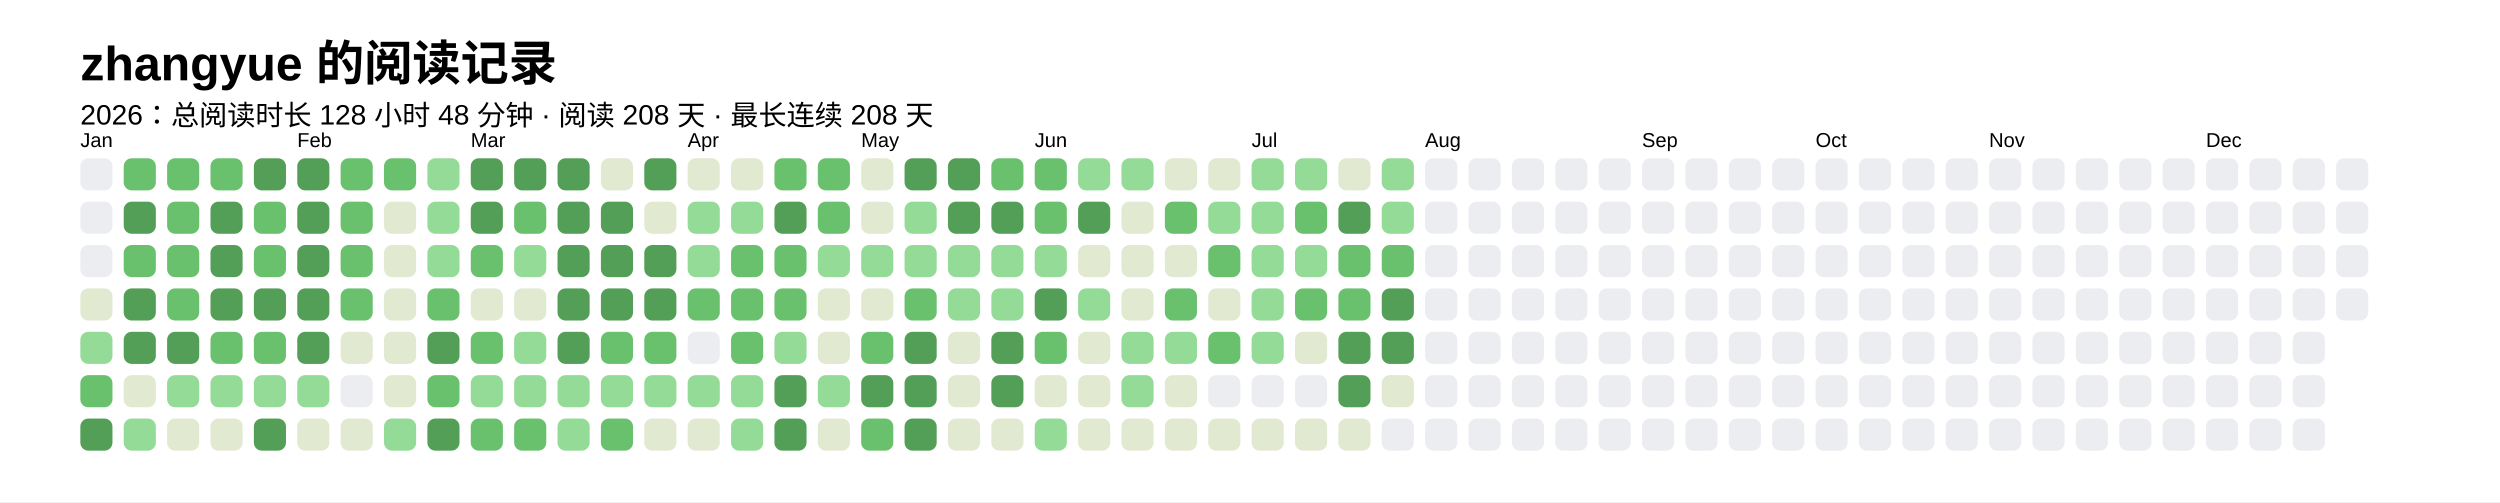
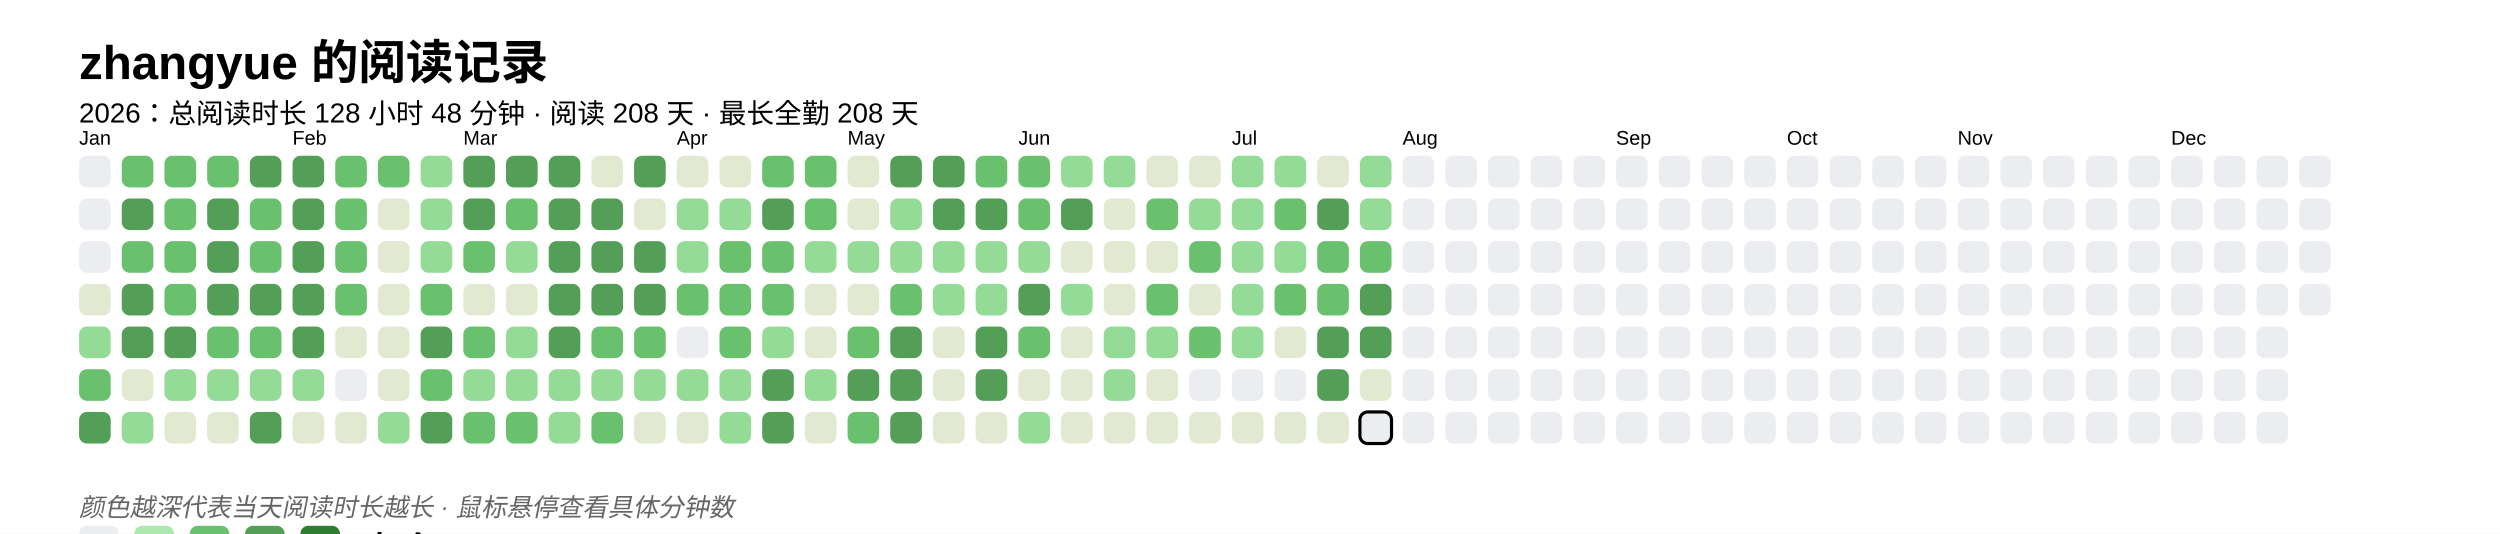
- <svg xmlns="http://www.w3.org/2000/svg" baseProfile="full" height="62.5mm" version="1.1" viewBox="0,0,311.2,62.5" width="311.2mm">
+ <svg xmlns="http://www.w3.org/2000/svg" baseProfile="full" height="67.5mm" version="1.1" viewBox="0,0,316.2,67.5" width="316.2mm">
  <defs />
-   <rect fill="#FFFFFF" height="62.5" width="311.2" x="0" y="0" />
+   <rect fill="#FFFFFF" height="67.5" width="316.2" x="0" y="0" />
  <text fill="#000000" style="font-size:6px; font-family:Arial; font-weight:bold;" x="10" y="10">zhangyue 的阅读记录</text>
-   <text fill="#000000" style="font-size:3.5px; font-family:Arial;" x="10" y="15.5">2026：总阅读时长 128 小时 48 分钟 · 阅读 208 天 · 最长连续 208 天</text>
+   <text fill="#000000" style="font-size:3.5px; font-family:Arial;" x="10" y="15.5">2026：总阅读时长 128 小时 48 分钟 · 阅读 208 天 · 最长全勤 208 天</text>
  <text fill="#000000" style="font-size:2.5px; font-family:Arial" x="10" y="18.3">Jan</text>
  <rect fill="#EBEDF0" height="4" rx="1" ry="1" width="4" x="10" y="19.7" />
  <rect fill="#EBEDF0" height="4" rx="1" ry="1" width="4" x="10" y="25.1" />
  <rect fill="#EBEDF0" height="4" rx="1" ry="1" width="4" x="10" y="30.5" />
  <rect fill="#e1e9d0" height="4" rx="1" ry="1" width="4" x="10" y="35.9" />
  <rect fill="#93db96" height="4" rx="1" ry="1" width="4" x="10" y="41.3" />
  <rect fill="#69C16E" height="4" rx="1" ry="1" width="4" x="10" y="46.7" />
  <rect fill="#549F57" height="4" rx="1" ry="1" width="4" x="10" y="52.1" />
  <rect fill="#69C16E" height="4" rx="1" ry="1" width="4" x="15.4" y="19.7" />
  <rect fill="#549F57" height="4" rx="1" ry="1" width="4" x="15.4" y="25.1" />
  <rect fill="#69C16E" height="4" rx="1" ry="1" width="4" x="15.4" y="30.5" />
  <rect fill="#549F57" height="4" rx="1" ry="1" width="4" x="15.4" y="35.9" />
  <rect fill="#549F57" height="4" rx="1" ry="1" width="4" x="15.4" y="41.3" />
  <rect fill="#e1e9d0" height="4" rx="1" ry="1" width="4" x="15.4" y="46.7" />
  <rect fill="#93db96" height="4" rx="1" ry="1" width="4" x="15.4" y="52.1" />
  <rect fill="#69C16E" height="4" rx="1" ry="1" width="4" x="20.8" y="19.7" />
  <rect fill="#69C16E" height="4" rx="1" ry="1" width="4" x="20.8" y="25.1" />
  <rect fill="#69C16E" height="4" rx="1" ry="1" width="4" x="20.8" y="30.5" />
  <rect fill="#69C16E" height="4" rx="1" ry="1" width="4" x="20.8" y="35.9" />
  <rect fill="#549F57" height="4" rx="1" ry="1" width="4" x="20.8" y="41.3" />
  <rect fill="#93db96" height="4" rx="1" ry="1" width="4" x="20.8" y="46.7" />
  <rect fill="#e1e9d0" height="4" rx="1" ry="1" width="4" x="20.8" y="52.1" />
  <rect fill="#69C16E" height="4" rx="1" ry="1" width="4" x="26.2" y="19.7" />
  <rect fill="#549F57" height="4" rx="1" ry="1" width="4" x="26.2" y="25.1" />
  <rect fill="#549F57" height="4" rx="1" ry="1" width="4" x="26.2" y="30.5" />
  <rect fill="#549F57" height="4" rx="1" ry="1" width="4" x="26.2" y="35.9" />
  <rect fill="#69C16E" height="4" rx="1" ry="1" width="4" x="26.2" y="41.3" />
  <rect fill="#93db96" height="4" rx="1" ry="1" width="4" x="26.2" y="46.7" />
  <rect fill="#e1e9d0" height="4" rx="1" ry="1" width="4" x="26.2" y="52.1" />
  <rect fill="#549F57" height="4" rx="1" ry="1" width="4" x="31.6" y="19.7" />
  <rect fill="#69C16E" height="4" rx="1" ry="1" width="4" x="31.6" y="25.1" />
  <rect fill="#69C16E" height="4" rx="1" ry="1" width="4" x="31.6" y="30.5" />
  <rect fill="#549F57" height="4" rx="1" ry="1" width="4" x="31.6" y="35.9" />
  <rect fill="#69C16E" height="4" rx="1" ry="1" width="4" x="31.6" y="41.3" />
  <rect fill="#93db96" height="4" rx="1" ry="1" width="4" x="31.6" y="46.7" />
  <rect fill="#549F57" height="4" rx="1" ry="1" width="4" x="31.6" y="52.1" />
  <text fill="#000000" style="font-size:2.5px; font-family:Arial" x="37.0" y="18.3">Feb</text>
  <rect fill="#549F57" height="4" rx="1" ry="1" width="4" x="37.0" y="19.7" />
  <rect fill="#549F57" height="4" rx="1" ry="1" width="4" x="37.0" y="25.1" />
  <rect fill="#549F57" height="4" rx="1" ry="1" width="4" x="37.0" y="30.5" />
  <rect fill="#549F57" height="4" rx="1" ry="1" width="4" x="37.0" y="35.9" />
  <rect fill="#549F57" height="4" rx="1" ry="1" width="4" x="37.0" y="41.3" />
  <rect fill="#93db96" height="4" rx="1" ry="1" width="4" x="37.0" y="46.7" />
  <rect fill="#e1e9d0" height="4" rx="1" ry="1" width="4" x="37.0" y="52.1" />
  <rect fill="#69C16E" height="4" rx="1" ry="1" width="4" x="42.4" y="19.7" />
  <rect fill="#69C16E" height="4" rx="1" ry="1" width="4" x="42.4" y="25.1" />
  <rect fill="#69C16E" height="4" rx="1" ry="1" width="4" x="42.4" y="30.5" />
  <rect fill="#69C16E" height="4" rx="1" ry="1" width="4" x="42.4" y="35.9" />
  <rect fill="#e1e9d0" height="4" rx="1" ry="1" width="4" x="42.4" y="41.3" />
  <rect fill="#EBEDF0" height="4" rx="1" ry="1" width="4" x="42.4" y="46.7" />
  <rect fill="#e1e9d0" height="4" rx="1" ry="1" width="4" x="42.4" y="52.1" />
  <rect fill="#69C16E" height="4" rx="1" ry="1" width="4" x="47.8" y="19.7" />
  <rect fill="#e1e9d0" height="4" rx="1" ry="1" width="4" x="47.8" y="25.1" />
  <rect fill="#e1e9d0" height="4" rx="1" ry="1" width="4" x="47.8" y="30.5" />
  <rect fill="#e1e9d0" height="4" rx="1" ry="1" width="4" x="47.8" y="35.9" />
  <rect fill="#e1e9d0" height="4" rx="1" ry="1" width="4" x="47.8" y="41.3" />
  <rect fill="#e1e9d0" height="4" rx="1" ry="1" width="4" x="47.8" y="46.7" />
  <rect fill="#93db96" height="4" rx="1" ry="1" width="4" x="47.8" y="52.1" />
  <rect fill="#93db96" height="4" rx="1" ry="1" width="4" x="53.2" y="19.7" />
  <rect fill="#93db96" height="4" rx="1" ry="1" width="4" x="53.2" y="25.1" />
  <rect fill="#93db96" height="4" rx="1" ry="1" width="4" x="53.2" y="30.5" />
  <rect fill="#69C16E" height="4" rx="1" ry="1" width="4" x="53.2" y="35.9" />
  <rect fill="#549F57" height="4" rx="1" ry="1" width="4" x="53.2" y="41.3" />
  <rect fill="#69C16E" height="4" rx="1" ry="1" width="4" x="53.2" y="46.7" />
  <rect fill="#549F57" height="4" rx="1" ry="1" width="4" x="53.2" y="52.1" />
  <text fill="#000000" style="font-size:2.5px; font-family:Arial" x="58.6" y="18.3">Mar</text>
  <rect fill="#549F57" height="4" rx="1" ry="1" width="4" x="58.6" y="19.7" />
  <rect fill="#549F57" height="4" rx="1" ry="1" width="4" x="58.6" y="25.1" />
  <rect fill="#69C16E" height="4" rx="1" ry="1" width="4" x="58.6" y="30.5" />
  <rect fill="#e1e9d0" height="4" rx="1" ry="1" width="4" x="58.6" y="35.9" />
  <rect fill="#69C16E" height="4" rx="1" ry="1" width="4" x="58.6" y="41.3" />
  <rect fill="#93db96" height="4" rx="1" ry="1" width="4" x="58.6" y="46.7" />
  <rect fill="#69C16E" height="4" rx="1" ry="1" width="4" x="58.6" y="52.1" />
  <rect fill="#549F57" height="4" rx="1" ry="1" width="4" x="64" y="19.7" />
  <rect fill="#69C16E" height="4" rx="1" ry="1" width="4" x="64" y="25.1" />
  <rect fill="#93db96" height="4" rx="1" ry="1" width="4" x="64" y="30.5" />
  <rect fill="#e1e9d0" height="4" rx="1" ry="1" width="4" x="64" y="35.9" />
  <rect fill="#93db96" height="4" rx="1" ry="1" width="4" x="64" y="41.3" />
  <rect fill="#93db96" height="4" rx="1" ry="1" width="4" x="64" y="46.7" />
  <rect fill="#69C16E" height="4" rx="1" ry="1" width="4" x="64" y="52.1" />
  <rect fill="#549F57" height="4" rx="1" ry="1" width="4" x="69.4" y="19.7" />
  <rect fill="#549F57" height="4" rx="1" ry="1" width="4" x="69.4" y="25.1" />
  <rect fill="#549F57" height="4" rx="1" ry="1" width="4" x="69.4" y="30.5" />
  <rect fill="#549F57" height="4" rx="1" ry="1" width="4" x="69.4" y="35.9" />
  <rect fill="#549F57" height="4" rx="1" ry="1" width="4" x="69.4" y="41.3" />
  <rect fill="#93db96" height="4" rx="1" ry="1" width="4" x="69.4" y="46.7" />
  <rect fill="#93db96" height="4" rx="1" ry="1" width="4" x="69.4" y="52.1" />
  <rect fill="#e1e9d0" height="4" rx="1" ry="1" width="4" x="74.8" y="19.7" />
  <rect fill="#549F57" height="4" rx="1" ry="1" width="4" x="74.8" y="25.1" />
  <rect fill="#549F57" height="4" rx="1" ry="1" width="4" x="74.8" y="30.5" />
  <rect fill="#549F57" height="4" rx="1" ry="1" width="4" x="74.8" y="35.9" />
  <rect fill="#69C16E" height="4" rx="1" ry="1" width="4" x="74.8" y="41.3" />
  <rect fill="#93db96" height="4" rx="1" ry="1" width="4" x="74.8" y="46.7" />
  <rect fill="#69C16E" height="4" rx="1" ry="1" width="4" x="74.8" y="52.1" />
  <rect fill="#549F57" height="4" rx="1" ry="1" width="4" x="80.2" y="19.7" />
  <rect fill="#e1e9d0" height="4" rx="1" ry="1" width="4" x="80.2" y="25.1" />
  <rect fill="#549F57" height="4" rx="1" ry="1" width="4" x="80.2" y="30.5" />
  <rect fill="#549F57" height="4" rx="1" ry="1" width="4" x="80.2" y="35.9" />
  <rect fill="#69C16E" height="4" rx="1" ry="1" width="4" x="80.2" y="41.3" />
  <rect fill="#93db96" height="4" rx="1" ry="1" width="4" x="80.2" y="46.7" />
  <rect fill="#e1e9d0" height="4" rx="1" ry="1" width="4" x="80.2" y="52.1" />
  <text fill="#000000" style="font-size:2.5px; font-family:Arial" x="85.6" y="18.3">Apr</text>
  <rect fill="#e1e9d0" height="4" rx="1" ry="1" width="4" x="85.6" y="19.7" />
  <rect fill="#93db96" height="4" rx="1" ry="1" width="4" x="85.6" y="25.1" />
  <rect fill="#93db96" height="4" rx="1" ry="1" width="4" x="85.6" y="30.5" />
  <rect fill="#69C16E" height="4" rx="1" ry="1" width="4" x="85.6" y="35.9" />
  <rect fill="#EBEDF0" height="4" rx="1" ry="1" width="4" x="85.6" y="41.3" />
  <rect fill="#93db96" height="4" rx="1" ry="1" width="4" x="85.6" y="46.7" />
  <rect fill="#e1e9d0" height="4" rx="1" ry="1" width="4" x="85.6" y="52.1" />
  <rect fill="#e1e9d0" height="4" rx="1" ry="1" width="4" x="91" y="19.7" />
  <rect fill="#93db96" height="4" rx="1" ry="1" width="4" x="91" y="25.1" />
  <rect fill="#69C16E" height="4" rx="1" ry="1" width="4" x="91" y="30.5" />
  <rect fill="#69C16E" height="4" rx="1" ry="1" width="4" x="91" y="35.9" />
  <rect fill="#69C16E" height="4" rx="1" ry="1" width="4" x="91" y="41.3" />
  <rect fill="#93db96" height="4" rx="1" ry="1" width="4" x="91" y="46.7" />
  <rect fill="#93db96" height="4" rx="1" ry="1" width="4" x="91" y="52.1" />
  <rect fill="#69C16E" height="4" rx="1" ry="1" width="4" x="96.4" y="19.7" />
  <rect fill="#549F57" height="4" rx="1" ry="1" width="4" x="96.4" y="25.1" />
  <rect fill="#69C16E" height="4" rx="1" ry="1" width="4" x="96.4" y="30.5" />
  <rect fill="#69C16E" height="4" rx="1" ry="1" width="4" x="96.4" y="35.9" />
  <rect fill="#93db96" height="4" rx="1" ry="1" width="4" x="96.4" y="41.3" />
  <rect fill="#549F57" height="4" rx="1" ry="1" width="4" x="96.4" y="46.7" />
  <rect fill="#549F57" height="4" rx="1" ry="1" width="4" x="96.4" y="52.1" />
  <rect fill="#69C16E" height="4" rx="1" ry="1" width="4" x="101.8" y="19.7" />
  <rect fill="#69C16E" height="4" rx="1" ry="1" width="4" x="101.8" y="25.1" />
  <rect fill="#93db96" height="4" rx="1" ry="1" width="4" x="101.8" y="30.5" />
  <rect fill="#e1e9d0" height="4" rx="1" ry="1" width="4" x="101.8" y="35.9" />
  <rect fill="#e1e9d0" height="4" rx="1" ry="1" width="4" x="101.8" y="41.3" />
  <rect fill="#93db96" height="4" rx="1" ry="1" width="4" x="101.8" y="46.7" />
  <rect fill="#e1e9d0" height="4" rx="1" ry="1" width="4" x="101.8" y="52.1" />
  <text fill="#000000" style="font-size:2.5px; font-family:Arial" x="107.2" y="18.3">May</text>
  <rect fill="#e1e9d0" height="4" rx="1" ry="1" width="4" x="107.2" y="19.7" />
  <rect fill="#e1e9d0" height="4" rx="1" ry="1" width="4" x="107.2" y="25.1" />
  <rect fill="#93db96" height="4" rx="1" ry="1" width="4" x="107.2" y="30.5" />
  <rect fill="#e1e9d0" height="4" rx="1" ry="1" width="4" x="107.2" y="35.9" />
  <rect fill="#69C16E" height="4" rx="1" ry="1" width="4" x="107.2" y="41.3" />
  <rect fill="#549F57" height="4" rx="1" ry="1" width="4" x="107.2" y="46.7" />
  <rect fill="#69C16E" height="4" rx="1" ry="1" width="4" x="107.2" y="52.1" />
  <rect fill="#549F57" height="4" rx="1" ry="1" width="4" x="112.6" y="19.7" />
  <rect fill="#93db96" height="4" rx="1" ry="1" width="4" x="112.6" y="25.1" />
  <rect fill="#93db96" height="4" rx="1" ry="1" width="4" x="112.6" y="30.5" />
  <rect fill="#69C16E" height="4" rx="1" ry="1" width="4" x="112.6" y="35.9" />
  <rect fill="#549F57" height="4" rx="1" ry="1" width="4" x="112.6" y="41.3" />
  <rect fill="#549F57" height="4" rx="1" ry="1" width="4" x="112.6" y="46.7" />
  <rect fill="#549F57" height="4" rx="1" ry="1" width="4" x="112.6" y="52.1" />
  <rect fill="#549F57" height="4" rx="1" ry="1" width="4" x="118" y="19.7" />
  <rect fill="#549F57" height="4" rx="1" ry="1" width="4" x="118" y="25.1" />
  <rect fill="#93db96" height="4" rx="1" ry="1" width="4" x="118" y="30.5" />
  <rect fill="#93db96" height="4" rx="1" ry="1" width="4" x="118" y="35.9" />
  <rect fill="#e1e9d0" height="4" rx="1" ry="1" width="4" x="118" y="41.3" />
  <rect fill="#e1e9d0" height="4" rx="1" ry="1" width="4" x="118" y="46.7" />
  <rect fill="#e1e9d0" height="4" rx="1" ry="1" width="4" x="118" y="52.1" />
  <rect fill="#69C16E" height="4" rx="1" ry="1" width="4" x="123.4" y="19.7" />
  <rect fill="#549F57" height="4" rx="1" ry="1" width="4" x="123.4" y="25.1" />
  <rect fill="#93db96" height="4" rx="1" ry="1" width="4" x="123.4" y="30.5" />
  <rect fill="#93db96" height="4" rx="1" ry="1" width="4" x="123.4" y="35.9" />
  <rect fill="#549F57" height="4" rx="1" ry="1" width="4" x="123.4" y="41.3" />
  <rect fill="#549F57" height="4" rx="1" ry="1" width="4" x="123.4" y="46.7" />
  <rect fill="#e1e9d0" height="4" rx="1" ry="1" width="4" x="123.4" y="52.1" />
  <text fill="#000000" style="font-size:2.5px; font-family:Arial" x="128.8" y="18.3">Jun</text>
  <rect fill="#69C16E" height="4" rx="1" ry="1" width="4" x="128.8" y="19.7" />
  <rect fill="#69C16E" height="4" rx="1" ry="1" width="4" x="128.8" y="25.1" />
  <rect fill="#93db96" height="4" rx="1" ry="1" width="4" x="128.8" y="30.5" />
  <rect fill="#549F57" height="4" rx="1" ry="1" width="4" x="128.8" y="35.9" />
  <rect fill="#69C16E" height="4" rx="1" ry="1" width="4" x="128.8" y="41.3" />
  <rect fill="#e1e9d0" height="4" rx="1" ry="1" width="4" x="128.8" y="46.7" />
  <rect fill="#93db96" height="4" rx="1" ry="1" width="4" x="128.8" y="52.1" />
  <rect fill="#93db96" height="4" rx="1" ry="1" width="4" x="134.2" y="19.7" />
  <rect fill="#549F57" height="4" rx="1" ry="1" width="4" x="134.2" y="25.1" />
  <rect fill="#e1e9d0" height="4" rx="1" ry="1" width="4" x="134.2" y="30.5" />
  <rect fill="#93db96" height="4" rx="1" ry="1" width="4" x="134.2" y="35.9" />
  <rect fill="#e1e9d0" height="4" rx="1" ry="1" width="4" x="134.2" y="41.3" />
  <rect fill="#e1e9d0" height="4" rx="1" ry="1" width="4" x="134.2" y="46.7" />
  <rect fill="#e1e9d0" height="4" rx="1" ry="1" width="4" x="134.2" y="52.1" />
  <rect fill="#93db96" height="4" rx="1" ry="1" width="4" x="139.6" y="19.7" />
  <rect fill="#e1e9d0" height="4" rx="1" ry="1" width="4" x="139.6" y="25.1" />
  <rect fill="#e1e9d0" height="4" rx="1" ry="1" width="4" x="139.6" y="30.5" />
  <rect fill="#e1e9d0" height="4" rx="1" ry="1" width="4" x="139.6" y="35.9" />
  <rect fill="#93db96" height="4" rx="1" ry="1" width="4" x="139.6" y="41.3" />
  <rect fill="#93db96" height="4" rx="1" ry="1" width="4" x="139.6" y="46.7" />
  <rect fill="#e1e9d0" height="4" rx="1" ry="1" width="4" x="139.6" y="52.1" />
  <rect fill="#e1e9d0" height="4" rx="1" ry="1" width="4" x="145" y="19.7" />
  <rect fill="#69C16E" height="4" rx="1" ry="1" width="4" x="145" y="25.1" />
  <rect fill="#e1e9d0" height="4" rx="1" ry="1" width="4" x="145" y="30.5" />
  <rect fill="#69C16E" height="4" rx="1" ry="1" width="4" x="145" y="35.9" />
  <rect fill="#93db96" height="4" rx="1" ry="1" width="4" x="145" y="41.3" />
  <rect fill="#e1e9d0" height="4" rx="1" ry="1" width="4" x="145" y="46.7" />
  <rect fill="#e1e9d0" height="4" rx="1" ry="1" width="4" x="145" y="52.1" />
  <rect fill="#e1e9d0" height="4" rx="1" ry="1" width="4" x="150.4" y="19.7" />
  <rect fill="#93db96" height="4" rx="1" ry="1" width="4" x="150.4" y="25.1" />
  <rect fill="#69C16E" height="4" rx="1" ry="1" width="4" x="150.4" y="30.5" />
  <rect fill="#e1e9d0" height="4" rx="1" ry="1" width="4" x="150.4" y="35.9" />
  <rect fill="#69C16E" height="4" rx="1" ry="1" width="4" x="150.4" y="41.3" />
  <rect fill="#EBEDF0" height="4" rx="1" ry="1" width="4" x="150.4" y="46.7" />
  <rect fill="#e1e9d0" height="4" rx="1" ry="1" width="4" x="150.4" y="52.1" />
  <text fill="#000000" style="font-size:2.5px; font-family:Arial" x="155.8" y="18.3">Jul</text>
  <rect fill="#93db96" height="4" rx="1" ry="1" width="4" x="155.8" y="19.7" />
  <rect fill="#93db96" height="4" rx="1" ry="1" width="4" x="155.8" y="25.1" />
  <rect fill="#93db96" height="4" rx="1" ry="1" width="4" x="155.8" y="30.5" />
  <rect fill="#93db96" height="4" rx="1" ry="1" width="4" x="155.8" y="35.9" />
  <rect fill="#93db96" height="4" rx="1" ry="1" width="4" x="155.8" y="41.3" />
  <rect fill="#EBEDF0" height="4" rx="1" ry="1" width="4" x="155.8" y="46.7" />
  <rect fill="#e1e9d0" height="4" rx="1" ry="1" width="4" x="155.8" y="52.1" />
  <rect fill="#93db96" height="4" rx="1" ry="1" width="4" x="161.2" y="19.7" />
  <rect fill="#69C16E" height="4" rx="1" ry="1" width="4" x="161.2" y="25.1" />
  <rect fill="#93db96" height="4" rx="1" ry="1" width="4" x="161.2" y="30.5" />
  <rect fill="#69C16E" height="4" rx="1" ry="1" width="4" x="161.2" y="35.9" />
  <rect fill="#e1e9d0" height="4" rx="1" ry="1" width="4" x="161.2" y="41.3" />
  <rect fill="#EBEDF0" height="4" rx="1" ry="1" width="4" x="161.2" y="46.7" />
  <rect fill="#e1e9d0" height="4" rx="1" ry="1" width="4" x="161.2" y="52.1" />
  <rect fill="#e1e9d0" height="4" rx="1" ry="1" width="4" x="166.6" y="19.7" />
  <rect fill="#549F57" height="4" rx="1" ry="1" width="4" x="166.6" y="25.1" />
  <rect fill="#69C16E" height="4" rx="1" ry="1" width="4" x="166.6" y="30.5" />
  <rect fill="#69C16E" height="4" rx="1" ry="1" width="4" x="166.6" y="35.9" />
  <rect fill="#549F57" height="4" rx="1" ry="1" width="4" x="166.6" y="41.3" />
  <rect fill="#549F57" height="4" rx="1" ry="1" width="4" x="166.6" y="46.7" />
  <rect fill="#e1e9d0" height="4" rx="1" ry="1" width="4" x="166.6" y="52.1" />
  <rect fill="#93db96" height="4" rx="1" ry="1" width="4" x="172" y="19.7" />
  <rect fill="#93db96" height="4" rx="1" ry="1" width="4" x="172" y="25.1" />
  <rect fill="#69C16E" height="4" rx="1" ry="1" width="4" x="172" y="30.5" />
  <rect fill="#549F57" height="4" rx="1" ry="1" width="4" x="172" y="35.9" />
  <rect fill="#549F57" height="4" rx="1" ry="1" width="4" x="172" y="41.3" />
  <rect fill="#e1e9d0" height="4" rx="1" ry="1" width="4" x="172" y="46.7" />
-   <rect fill="#EBEDF0" height="4" rx="1" ry="1" width="4" x="172" y="52.1" />
+   <rect fill="#EBEDF0" height="4" rx="1" ry="1" width="4" x="172" y="52.1" stroke="#000000" stroke-width="0.4" />
  <text fill="#000000" style="font-size:2.5px; font-family:Arial" x="177.4" y="18.3">Aug</text>
  <rect fill="#EBEDF0" height="4" rx="1" ry="1" width="4" x="177.4" y="19.7" />
  <rect fill="#EBEDF0" height="4" rx="1" ry="1" width="4" x="177.4" y="25.1" />
  <rect fill="#EBEDF0" height="4" rx="1" ry="1" width="4" x="177.4" y="30.5" />
  <rect fill="#EBEDF0" height="4" rx="1" ry="1" width="4" x="177.4" y="35.9" />
  <rect fill="#EBEDF0" height="4" rx="1" ry="1" width="4" x="177.4" y="41.3" />
  <rect fill="#EBEDF0" height="4" rx="1" ry="1" width="4" x="177.4" y="46.7" />
  <rect fill="#EBEDF0" height="4" rx="1" ry="1" width="4" x="177.4" y="52.1" />
  <rect fill="#EBEDF0" height="4" rx="1" ry="1" width="4" x="182.8" y="19.7" />
  <rect fill="#EBEDF0" height="4" rx="1" ry="1" width="4" x="182.8" y="25.1" />
  <rect fill="#EBEDF0" height="4" rx="1" ry="1" width="4" x="182.8" y="30.5" />
  <rect fill="#EBEDF0" height="4" rx="1" ry="1" width="4" x="182.8" y="35.9" />
  <rect fill="#EBEDF0" height="4" rx="1" ry="1" width="4" x="182.8" y="41.3" />
  <rect fill="#EBEDF0" height="4" rx="1" ry="1" width="4" x="182.8" y="46.7" />
  <rect fill="#EBEDF0" height="4" rx="1" ry="1" width="4" x="182.8" y="52.1" />
  <rect fill="#EBEDF0" height="4" rx="1" ry="1" width="4" x="188.2" y="19.7" />
  <rect fill="#EBEDF0" height="4" rx="1" ry="1" width="4" x="188.2" y="25.1" />
  <rect fill="#EBEDF0" height="4" rx="1" ry="1" width="4" x="188.2" y="30.5" />
  <rect fill="#EBEDF0" height="4" rx="1" ry="1" width="4" x="188.2" y="35.9" />
  <rect fill="#EBEDF0" height="4" rx="1" ry="1" width="4" x="188.2" y="41.3" />
  <rect fill="#EBEDF0" height="4" rx="1" ry="1" width="4" x="188.2" y="46.7" />
  <rect fill="#EBEDF0" height="4" rx="1" ry="1" width="4" x="188.2" y="52.1" />
  <rect fill="#EBEDF0" height="4" rx="1" ry="1" width="4" x="193.6" y="19.7" />
  <rect fill="#EBEDF0" height="4" rx="1" ry="1" width="4" x="193.6" y="25.1" />
  <rect fill="#EBEDF0" height="4" rx="1" ry="1" width="4" x="193.6" y="30.5" />
  <rect fill="#EBEDF0" height="4" rx="1" ry="1" width="4" x="193.6" y="35.9" />
  <rect fill="#EBEDF0" height="4" rx="1" ry="1" width="4" x="193.6" y="41.3" />
  <rect fill="#EBEDF0" height="4" rx="1" ry="1" width="4" x="193.6" y="46.7" />
  <rect fill="#EBEDF0" height="4" rx="1" ry="1" width="4" x="193.6" y="52.1" />
  <rect fill="#EBEDF0" height="4" rx="1" ry="1" width="4" x="199" y="19.7" />
  <rect fill="#EBEDF0" height="4" rx="1" ry="1" width="4" x="199" y="25.1" />
  <rect fill="#EBEDF0" height="4" rx="1" ry="1" width="4" x="199" y="30.5" />
  <rect fill="#EBEDF0" height="4" rx="1" ry="1" width="4" x="199" y="35.9" />
  <rect fill="#EBEDF0" height="4" rx="1" ry="1" width="4" x="199" y="41.3" />
  <rect fill="#EBEDF0" height="4" rx="1" ry="1" width="4" x="199" y="46.7" />
  <rect fill="#EBEDF0" height="4" rx="1" ry="1" width="4" x="199" y="52.1" />
  <text fill="#000000" style="font-size:2.5px; font-family:Arial" x="204.4" y="18.3">Sep</text>
  <rect fill="#EBEDF0" height="4" rx="1" ry="1" width="4" x="204.4" y="19.7" />
  <rect fill="#EBEDF0" height="4" rx="1" ry="1" width="4" x="204.4" y="25.1" />
  <rect fill="#EBEDF0" height="4" rx="1" ry="1" width="4" x="204.4" y="30.5" />
  <rect fill="#EBEDF0" height="4" rx="1" ry="1" width="4" x="204.4" y="35.9" />
  <rect fill="#EBEDF0" height="4" rx="1" ry="1" width="4" x="204.4" y="41.3" />
  <rect fill="#EBEDF0" height="4" rx="1" ry="1" width="4" x="204.4" y="46.7" />
  <rect fill="#EBEDF0" height="4" rx="1" ry="1" width="4" x="204.4" y="52.1" />
  <rect fill="#EBEDF0" height="4" rx="1" ry="1" width="4" x="209.8" y="19.7" />
  <rect fill="#EBEDF0" height="4" rx="1" ry="1" width="4" x="209.8" y="25.1" />
  <rect fill="#EBEDF0" height="4" rx="1" ry="1" width="4" x="209.8" y="30.5" />
  <rect fill="#EBEDF0" height="4" rx="1" ry="1" width="4" x="209.8" y="35.9" />
  <rect fill="#EBEDF0" height="4" rx="1" ry="1" width="4" x="209.8" y="41.3" />
  <rect fill="#EBEDF0" height="4" rx="1" ry="1" width="4" x="209.8" y="46.7" />
  <rect fill="#EBEDF0" height="4" rx="1" ry="1" width="4" x="209.8" y="52.1" />
  <rect fill="#EBEDF0" height="4" rx="1" ry="1" width="4" x="215.2" y="19.7" />
  <rect fill="#EBEDF0" height="4" rx="1" ry="1" width="4" x="215.2" y="25.1" />
  <rect fill="#EBEDF0" height="4" rx="1" ry="1" width="4" x="215.2" y="30.5" />
  <rect fill="#EBEDF0" height="4" rx="1" ry="1" width="4" x="215.2" y="35.9" />
  <rect fill="#EBEDF0" height="4" rx="1" ry="1" width="4" x="215.2" y="41.3" />
  <rect fill="#EBEDF0" height="4" rx="1" ry="1" width="4" x="215.2" y="46.7" />
  <rect fill="#EBEDF0" height="4" rx="1" ry="1" width="4" x="215.2" y="52.1" />
  <rect fill="#EBEDF0" height="4" rx="1" ry="1" width="4" x="220.6" y="19.7" />
  <rect fill="#EBEDF0" height="4" rx="1" ry="1" width="4" x="220.6" y="25.1" />
  <rect fill="#EBEDF0" height="4" rx="1" ry="1" width="4" x="220.6" y="30.5" />
  <rect fill="#EBEDF0" height="4" rx="1" ry="1" width="4" x="220.6" y="35.9" />
  <rect fill="#EBEDF0" height="4" rx="1" ry="1" width="4" x="220.6" y="41.3" />
  <rect fill="#EBEDF0" height="4" rx="1" ry="1" width="4" x="220.6" y="46.7" />
  <rect fill="#EBEDF0" height="4" rx="1" ry="1" width="4" x="220.6" y="52.1" />
  <text fill="#000000" style="font-size:2.5px; font-family:Arial" x="226" y="18.3">Oct</text>
  <rect fill="#EBEDF0" height="4" rx="1" ry="1" width="4" x="226" y="19.7" />
  <rect fill="#EBEDF0" height="4" rx="1" ry="1" width="4" x="226" y="25.1" />
  <rect fill="#EBEDF0" height="4" rx="1" ry="1" width="4" x="226" y="30.5" />
  <rect fill="#EBEDF0" height="4" rx="1" ry="1" width="4" x="226" y="35.9" />
  <rect fill="#EBEDF0" height="4" rx="1" ry="1" width="4" x="226" y="41.3" />
  <rect fill="#EBEDF0" height="4" rx="1" ry="1" width="4" x="226" y="46.7" />
  <rect fill="#EBEDF0" height="4" rx="1" ry="1" width="4" x="226" y="52.1" />
  <rect fill="#EBEDF0" height="4" rx="1" ry="1" width="4" x="231.4" y="19.7" />
  <rect fill="#EBEDF0" height="4" rx="1" ry="1" width="4" x="231.4" y="25.1" />
  <rect fill="#EBEDF0" height="4" rx="1" ry="1" width="4" x="231.4" y="30.5" />
  <rect fill="#EBEDF0" height="4" rx="1" ry="1" width="4" x="231.4" y="35.9" />
  <rect fill="#EBEDF0" height="4" rx="1" ry="1" width="4" x="231.4" y="41.3" />
  <rect fill="#EBEDF0" height="4" rx="1" ry="1" width="4" x="231.4" y="46.7" />
  <rect fill="#EBEDF0" height="4" rx="1" ry="1" width="4" x="231.4" y="52.1" />
  <rect fill="#EBEDF0" height="4" rx="1" ry="1" width="4" x="236.8" y="19.7" />
  <rect fill="#EBEDF0" height="4" rx="1" ry="1" width="4" x="236.8" y="25.1" />
  <rect fill="#EBEDF0" height="4" rx="1" ry="1" width="4" x="236.8" y="30.5" />
  <rect fill="#EBEDF0" height="4" rx="1" ry="1" width="4" x="236.8" y="35.9" />
  <rect fill="#EBEDF0" height="4" rx="1" ry="1" width="4" x="236.8" y="41.3" />
  <rect fill="#EBEDF0" height="4" rx="1" ry="1" width="4" x="236.8" y="46.7" />
  <rect fill="#EBEDF0" height="4" rx="1" ry="1" width="4" x="236.8" y="52.1" />
  <rect fill="#EBEDF0" height="4" rx="1" ry="1" width="4" x="242.2" y="19.7" />
  <rect fill="#EBEDF0" height="4" rx="1" ry="1" width="4" x="242.2" y="25.1" />
  <rect fill="#EBEDF0" height="4" rx="1" ry="1" width="4" x="242.2" y="30.5" />
  <rect fill="#EBEDF0" height="4" rx="1" ry="1" width="4" x="242.2" y="35.9" />
  <rect fill="#EBEDF0" height="4" rx="1" ry="1" width="4" x="242.2" y="41.3" />
  <rect fill="#EBEDF0" height="4" rx="1" ry="1" width="4" x="242.2" y="46.7" />
  <rect fill="#EBEDF0" height="4" rx="1" ry="1" width="4" x="242.2" y="52.1" />
  <text fill="#000000" style="font-size:2.5px; font-family:Arial" x="247.6" y="18.3">Nov</text>
  <rect fill="#EBEDF0" height="4" rx="1" ry="1" width="4" x="247.6" y="19.7" />
  <rect fill="#EBEDF0" height="4" rx="1" ry="1" width="4" x="247.6" y="25.1" />
  <rect fill="#EBEDF0" height="4" rx="1" ry="1" width="4" x="247.6" y="30.5" />
  <rect fill="#EBEDF0" height="4" rx="1" ry="1" width="4" x="247.6" y="35.9" />
  <rect fill="#EBEDF0" height="4" rx="1" ry="1" width="4" x="247.6" y="41.3" />
  <rect fill="#EBEDF0" height="4" rx="1" ry="1" width="4" x="247.6" y="46.7" />
  <rect fill="#EBEDF0" height="4" rx="1" ry="1" width="4" x="247.6" y="52.1" />
  <rect fill="#EBEDF0" height="4" rx="1" ry="1" width="4" x="253" y="19.7" />
  <rect fill="#EBEDF0" height="4" rx="1" ry="1" width="4" x="253" y="25.1" />
  <rect fill="#EBEDF0" height="4" rx="1" ry="1" width="4" x="253" y="30.5" />
  <rect fill="#EBEDF0" height="4" rx="1" ry="1" width="4" x="253" y="35.9" />
  <rect fill="#EBEDF0" height="4" rx="1" ry="1" width="4" x="253" y="41.3" />
  <rect fill="#EBEDF0" height="4" rx="1" ry="1" width="4" x="253" y="46.7" />
  <rect fill="#EBEDF0" height="4" rx="1" ry="1" width="4" x="253" y="52.1" />
  <rect fill="#EBEDF0" height="4" rx="1" ry="1" width="4" x="258.4" y="19.7" />
  <rect fill="#EBEDF0" height="4" rx="1" ry="1" width="4" x="258.4" y="25.1" />
  <rect fill="#EBEDF0" height="4" rx="1" ry="1" width="4" x="258.4" y="30.5" />
  <rect fill="#EBEDF0" height="4" rx="1" ry="1" width="4" x="258.4" y="35.9" />
  <rect fill="#EBEDF0" height="4" rx="1" ry="1" width="4" x="258.4" y="41.3" />
  <rect fill="#EBEDF0" height="4" rx="1" ry="1" width="4" x="258.4" y="46.7" />
  <rect fill="#EBEDF0" height="4" rx="1" ry="1" width="4" x="258.4" y="52.1" />
  <rect fill="#EBEDF0" height="4" rx="1" ry="1" width="4" x="263.8" y="19.7" />
  <rect fill="#EBEDF0" height="4" rx="1" ry="1" width="4" x="263.8" y="25.1" />
  <rect fill="#EBEDF0" height="4" rx="1" ry="1" width="4" x="263.8" y="30.5" />
  <rect fill="#EBEDF0" height="4" rx="1" ry="1" width="4" x="263.8" y="35.9" />
  <rect fill="#EBEDF0" height="4" rx="1" ry="1" width="4" x="263.8" y="41.3" />
  <rect fill="#EBEDF0" height="4" rx="1" ry="1" width="4" x="263.8" y="46.7" />
  <rect fill="#EBEDF0" height="4" rx="1" ry="1" width="4" x="263.8" y="52.1" />
  <rect fill="#EBEDF0" height="4" rx="1" ry="1" width="4" x="269.2" y="19.7" />
  <rect fill="#EBEDF0" height="4" rx="1" ry="1" width="4" x="269.2" y="25.1" />
  <rect fill="#EBEDF0" height="4" rx="1" ry="1" width="4" x="269.2" y="30.5" />
  <rect fill="#EBEDF0" height="4" rx="1" ry="1" width="4" x="269.2" y="35.9" />
  <rect fill="#EBEDF0" height="4" rx="1" ry="1" width="4" x="269.2" y="41.3" />
  <rect fill="#EBEDF0" height="4" rx="1" ry="1" width="4" x="269.2" y="46.7" />
  <rect fill="#EBEDF0" height="4" rx="1" ry="1" width="4" x="269.2" y="52.1" />
  <text fill="#000000" style="font-size:2.5px; font-family:Arial" x="274.6" y="18.3">Dec</text>
  <rect fill="#EBEDF0" height="4" rx="1" ry="1" width="4" x="274.6" y="19.7" />
  <rect fill="#EBEDF0" height="4" rx="1" ry="1" width="4" x="274.6" y="25.1" />
  <rect fill="#EBEDF0" height="4" rx="1" ry="1" width="4" x="274.6" y="30.5" />
  <rect fill="#EBEDF0" height="4" rx="1" ry="1" width="4" x="274.6" y="35.9" />
  <rect fill="#EBEDF0" height="4" rx="1" ry="1" width="4" x="274.6" y="41.3" />
  <rect fill="#EBEDF0" height="4" rx="1" ry="1" width="4" x="274.6" y="46.7" />
  <rect fill="#EBEDF0" height="4" rx="1" ry="1" width="4" x="274.6" y="52.1" />
  <rect fill="#EBEDF0" height="4" rx="1" ry="1" width="4" x="280" y="19.7" />
  <rect fill="#EBEDF0" height="4" rx="1" ry="1" width="4" x="280" y="25.1" />
  <rect fill="#EBEDF0" height="4" rx="1" ry="1" width="4" x="280" y="30.5" />
  <rect fill="#EBEDF0" height="4" rx="1" ry="1" width="4" x="280" y="35.9" />
  <rect fill="#EBEDF0" height="4" rx="1" ry="1" width="4" x="280" y="41.3" />
  <rect fill="#EBEDF0" height="4" rx="1" ry="1" width="4" x="280" y="46.7" />
  <rect fill="#EBEDF0" height="4" rx="1" ry="1" width="4" x="280" y="52.1" />
  <rect fill="#EBEDF0" height="4" rx="1" ry="1" width="4" x="285.4" y="19.7" />
  <rect fill="#EBEDF0" height="4" rx="1" ry="1" width="4" x="285.4" y="25.1" />
  <rect fill="#EBEDF0" height="4" rx="1" ry="1" width="4" x="285.4" y="30.5" />
  <rect fill="#EBEDF0" height="4" rx="1" ry="1" width="4" x="285.4" y="35.9" />
  <rect fill="#EBEDF0" height="4" rx="1" ry="1" width="4" x="285.4" y="41.3" />
  <rect fill="#EBEDF0" height="4" rx="1" ry="1" width="4" x="285.4" y="46.7" />
  <rect fill="#EBEDF0" height="4" rx="1" ry="1" width="4" x="285.4" y="52.1" />
  <rect fill="#EBEDF0" height="4" rx="1" ry="1" width="4" x="290.8" y="19.7" />
  <rect fill="#EBEDF0" height="4" rx="1" ry="1" width="4" x="290.8" y="25.1" />
  <rect fill="#EBEDF0" height="4" rx="1" ry="1" width="4" x="290.8" y="30.5" />
  <rect fill="#EBEDF0" height="4" rx="1" ry="1" width="4" x="290.8" y="35.9" />
+   <text fill="#666666" style="font-size:3.2px; font-family:Arial; font-style:italic;" x="10" y="65.3">颜色越深代表当天阅读时长越长 · 鼠标悬停查看具体分钟数</text>
+   <rect fill="#EBEDF0" x="10.0" y="66.5" width="5.0" height="5.0" rx="1" ry="1" />
+   <text fill="#000000" style="font-size:3.5px; font-family:Arial;" x="10.0" y="75.3">0</text>
+   <rect fill="#ACE7AE" x="17.0" y="66.5" width="5.0" height="5.0" rx="1" ry="1" />
+   <text fill="#000000" style="font-size:3.5px; font-family:Arial;" x="17.0" y="75.3">&lt;30 分</text>
+   <rect fill="#69C16E" x="24.0" y="66.5" width="5.0" height="5.0" rx="1" ry="1" />
+   <text fill="#000000" style="font-size:3.5px; font-family:Arial;" x="24.0" y="75.3">30-60 分</text>
+   <rect fill="#549F57" x="31.0" y="66.5" width="5.0" height="5.0" rx="1" ry="1" />
+   <text fill="#000000" style="font-size:3.5px; font-family:Arial;" x="31.0" y="75.3">1-2 小时</text>
+   <rect fill="#2F7D32" x="38.0" y="66.5" width="5.0" height="5.0" rx="1" ry="1" />
+   <text fill="#000000" style="font-size:3.5px; font-family:Arial;" x="38.0" y="75.3">2 小时+</text>
+   <text fill="#000000" style="font-size:4px; font-family:Arial; font-weight:bold;" x="46.0" y="70.7">少</text>
+   <text fill="#000000" style="font-size:4px; font-family:Arial; font-weight:bold;" x="51.0" y="70.7">多</text>
</svg>
